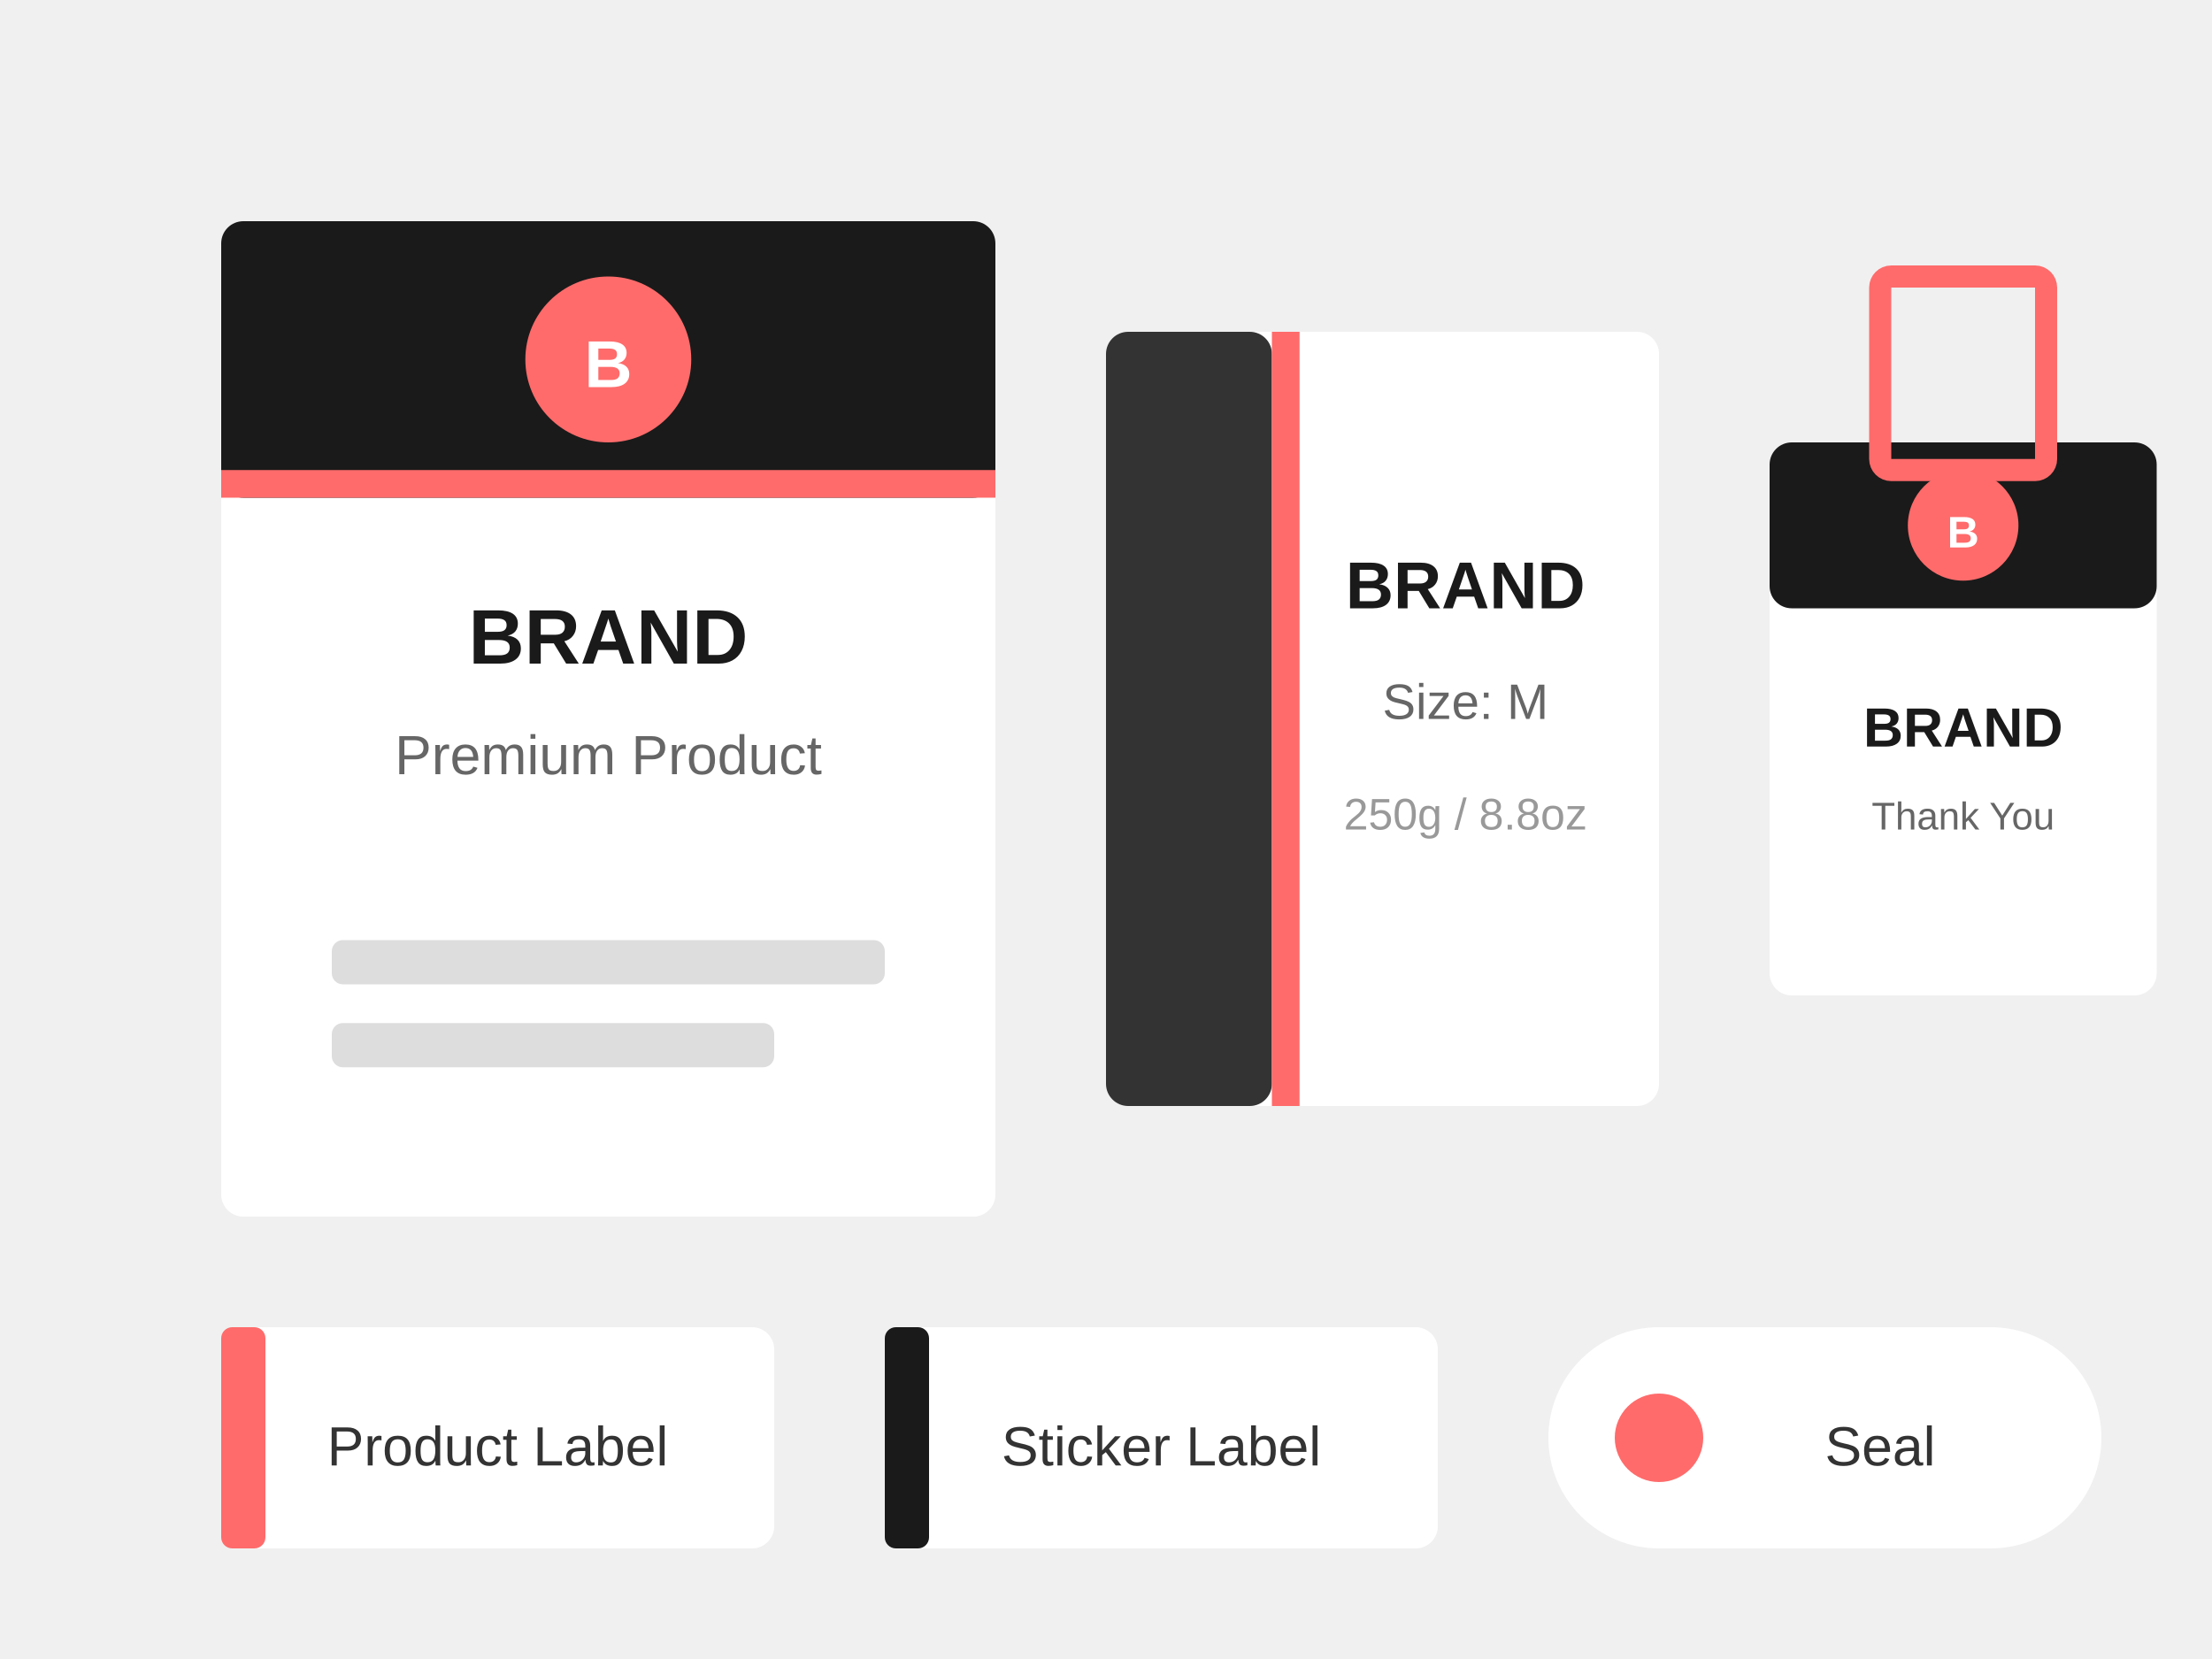
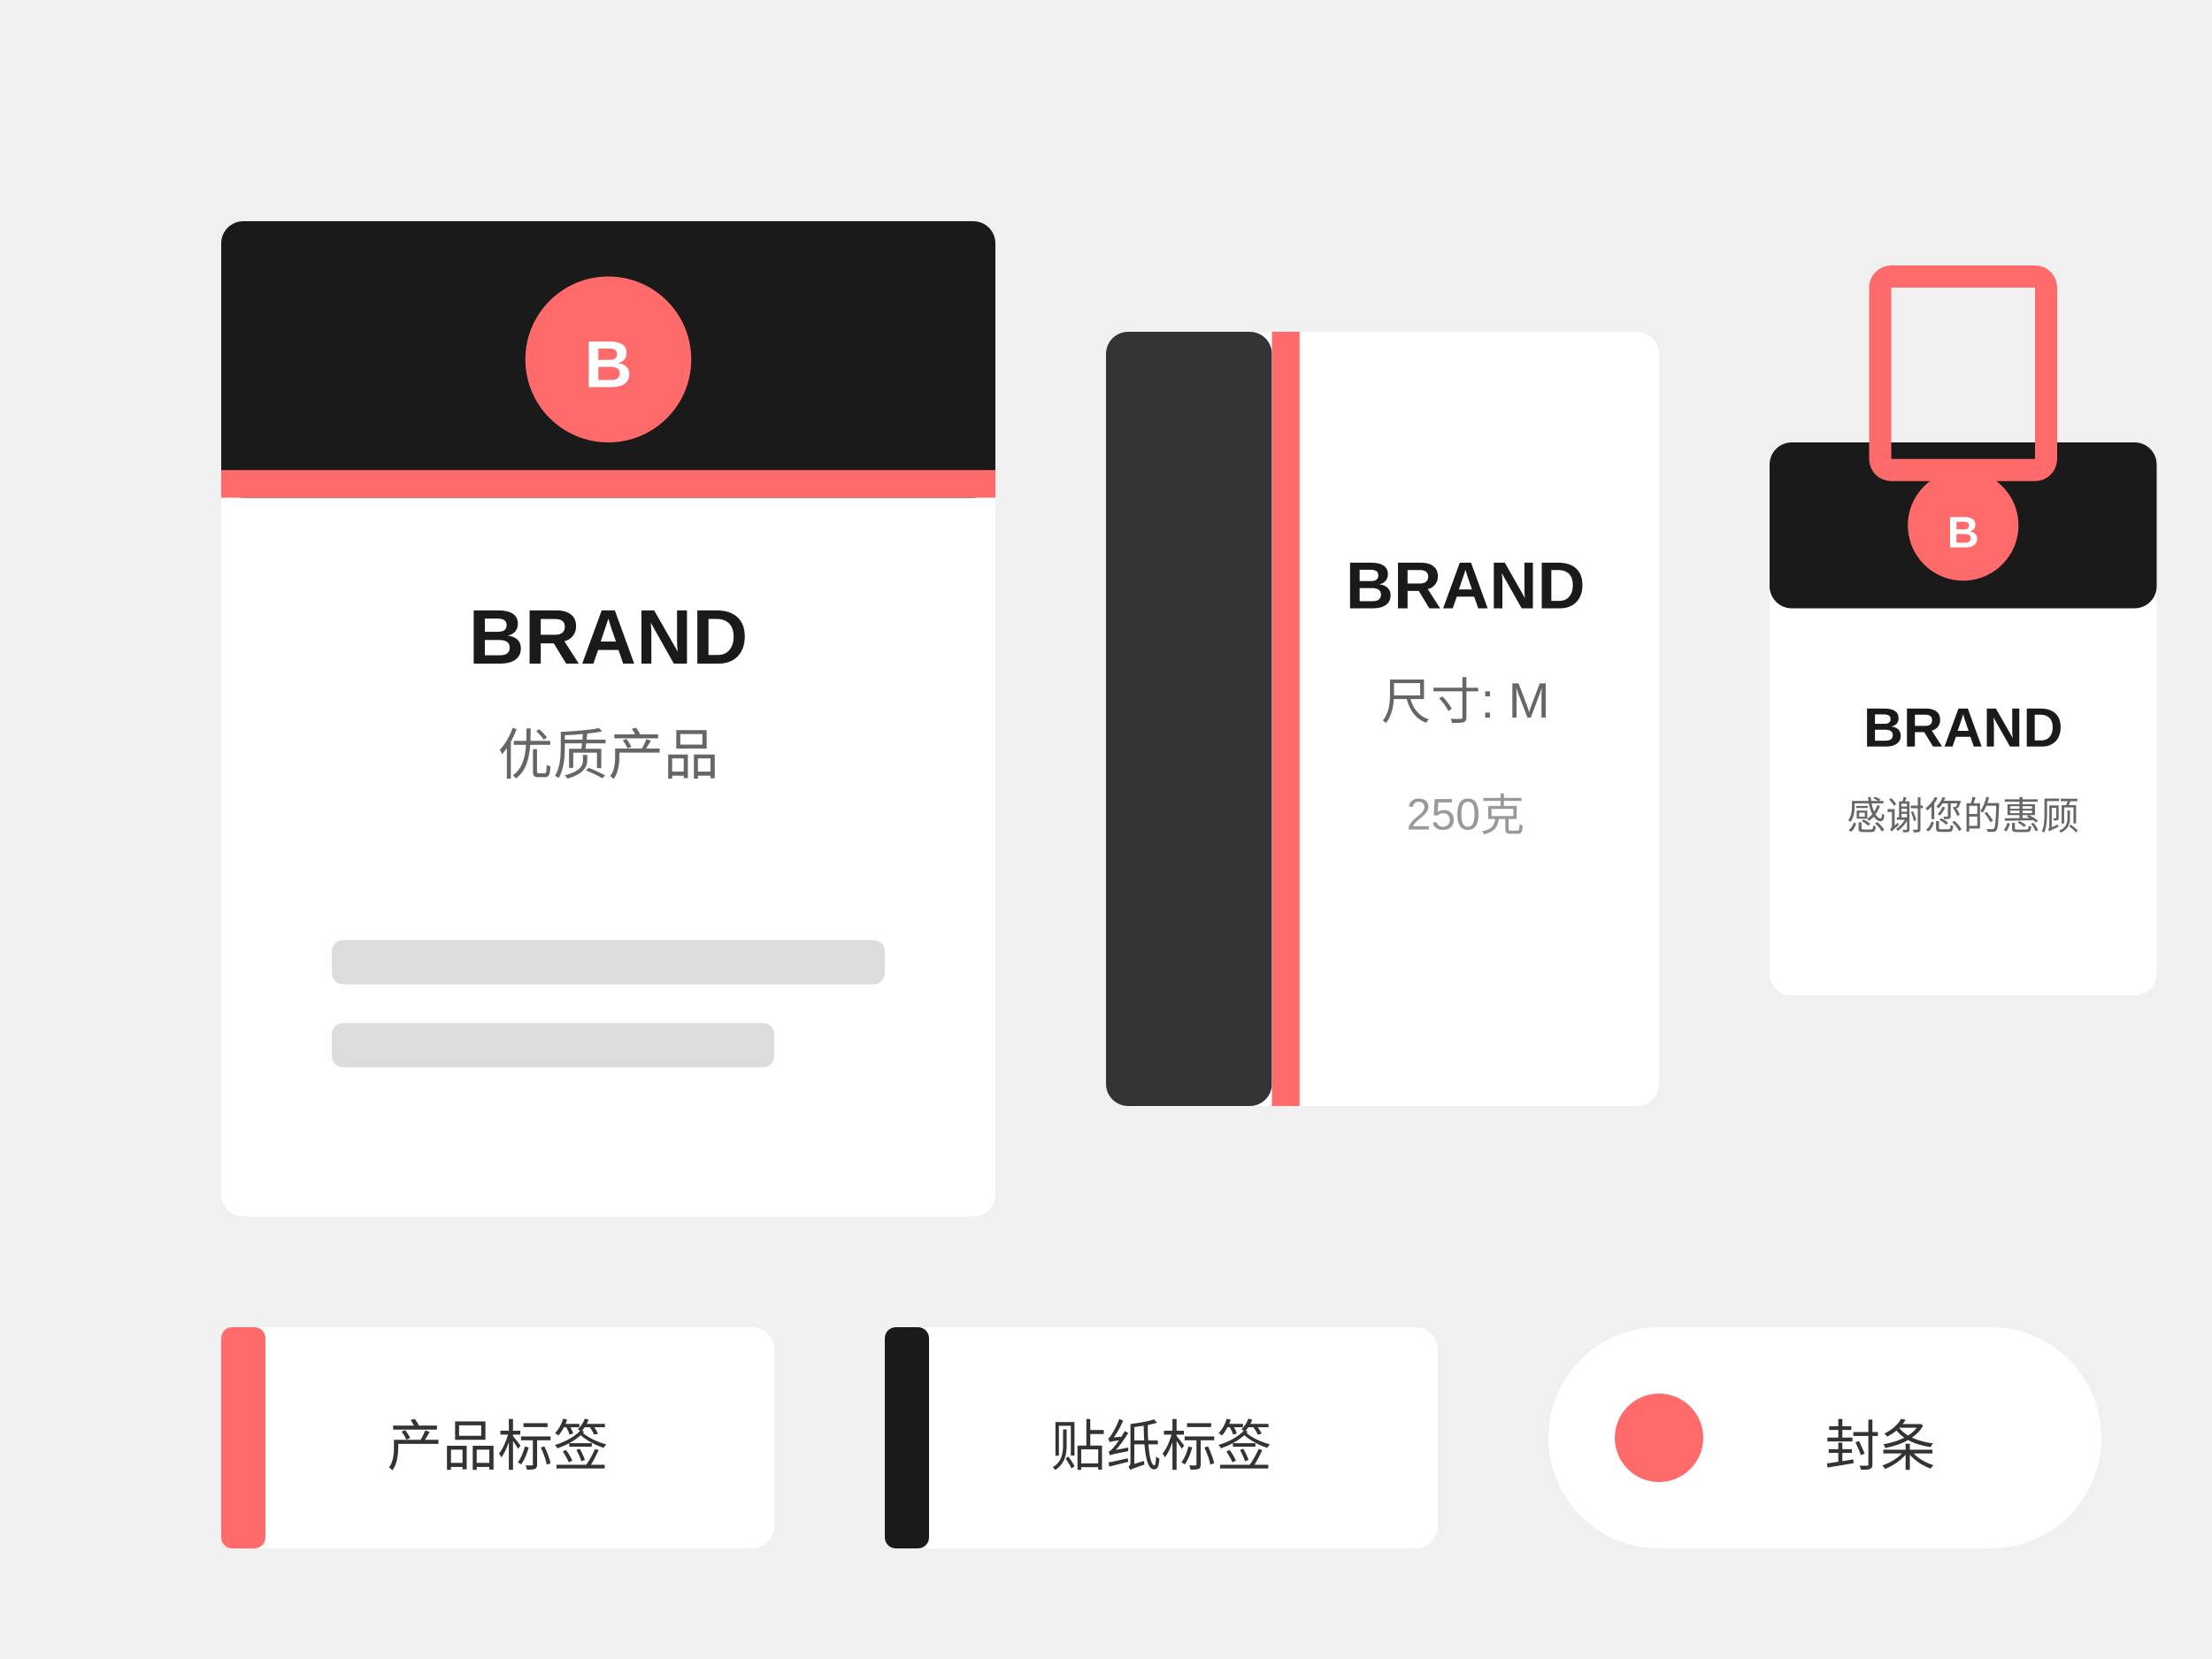
<svg xmlns="http://www.w3.org/2000/svg" viewBox="0 0 400 300">
  <rect id="background" class="background" width="400" height="300" fill="#f0f0f0" />
  <rect id="box-1" class="secondary" x="40" y="40" width="140" height="180" rx="4" fill="#ffffff" />
  <rect id="box-1-top" class="primary" x="40" y="40" width="140" height="50" rx="4" fill="#1a1a1a" />
  <rect id="box-1-stripe" class="accent" x="40" y="85" width="140" height="5" fill="#ff6b6b" />
  <circle id="box-1-logo" class="accent" cx="110" cy="65" r="15" fill="#ff6b6b" />
  <text id="box-1-logo-text" class="text" x="110" y="70" text-anchor="middle" font-family="Arial, sans-serif" font-size="12" font-weight="bold" fill="#ffffff" data-fixed-color="black">B</text>
  <text id="box-1-brand" class="text" x="110" y="120" text-anchor="middle" font-family="Arial, sans-serif" font-size="14" font-weight="bold" fill="#1a1a1a" data-fixed-color="black">BRAND</text>
-   <text id="box-1-product" class="secondary" x="110" y="140" text-anchor="middle" font-family="Arial, sans-serif" font-size="10" fill="#666666" data-fixed-color="black">Premium Product</text>
+   <text id="box-1-product" class="secondary" x="110" y="140" text-anchor="middle" font-family="Arial, sans-serif" font-size="10" fill="#666666" data-fixed-color="black">优质产品</text>
  <rect id="box-1-bottom-bar" class="primary" x="60" y="170" width="100" height="8" rx="2" fill="#dddddd" />
  <rect id="box-1-bottom-bar-2" class="primary" x="60" y="185" width="80" height="8" rx="2" fill="#dddddd" />
  <rect id="box-2" class="secondary" x="200" y="60" width="100" height="140" rx="4" fill="#ffffff" />
  <rect id="box-2-side" class="primary" x="200" y="60" width="30" height="140" rx="4" fill="#333333" />
  <rect id="box-2-stripe" class="accent" x="230" y="60" width="5" height="140" fill="#ff6b6b" />
  <text id="box-2-brand" class="text" x="265" y="110" text-anchor="middle" font-family="Arial, sans-serif" font-size="12" font-weight="bold" fill="#1a1a1a" data-fixed-color="black">BRAND</text>
-   <text id="box-2-size" class="secondary" x="265" y="130" text-anchor="middle" font-family="Arial, sans-serif" font-size="9" fill="#666666" data-fixed-color="black">Size: M</text>
-   <text id="box-2-weight" class="text" x="265" y="150" text-anchor="middle" font-family="Arial, sans-serif" font-size="8" fill="#999999" data-fixed-color="black">250g / 8.8oz</text>
+   <text id="box-2-size" class="secondary" x="265" y="130" text-anchor="middle" font-family="Arial, sans-serif" font-size="9" fill="#666666" data-fixed-color="black">尺寸: M</text>
+   <text id="box-2-weight" class="text" x="265" y="150" text-anchor="middle" font-family="Arial, sans-serif" font-size="8" fill="#999999" data-fixed-color="black">250克</text>
  <rect id="bag" class="secondary" x="320" y="80" width="70" height="100" rx="4" fill="#ffffff" />
  <rect id="bag-top" class="primary" x="320" y="80" width="70" height="30" rx="4" fill="#1a1a1a" />
  <rect id="bag-handle" class="accent" x="340" y="50" width="30" height="35" rx="2" fill="none" stroke="#ff6b6b" stroke-width="4" />
  <circle id="bag-logo" class="accent" cx="355" cy="95" r="10" fill="#ff6b6b" />
  <text id="bag-logo-text" class="text" x="355" y="99" text-anchor="middle" font-family="Arial, sans-serif" font-size="8" font-weight="bold" fill="#ffffff" data-fixed-color="black">B</text>
  <text id="bag-brand" class="text" x="355" y="135" text-anchor="middle" font-family="Arial, sans-serif" font-size="10" font-weight="bold" fill="#1a1a1a" data-fixed-color="black">BRAND</text>
-   <text id="bag-tagline" class="secondary" x="355" y="150" text-anchor="middle" font-family="Arial, sans-serif" font-size="7" fill="#666666" data-fixed-color="black">Thank You</text>
+   <text id="bag-tagline" class="secondary" x="355" y="150" text-anchor="middle" font-family="Arial, sans-serif" font-size="7" fill="#666666" data-fixed-color="black">感谢您的惠顾</text>
  <rect id="label-1" class="secondary" x="40" y="240" width="100" height="40" rx="4" fill="#ffffff" />
  <rect id="label-1-bar" class="accent" x="40" y="240" width="8" height="40" rx="2" fill="#ff6b6b" />
-   <text id="label-1-text" class="text" x="90" y="265" text-anchor="middle" font-family="Arial, sans-serif" font-size="10" fill="#333333" data-fixed-color="black">Product Label</text>
+   <text id="label-1-text" class="text" x="90" y="265" text-anchor="middle" font-family="Arial, sans-serif" font-size="10" fill="#333333" data-fixed-color="black">产品标签</text>
  <rect id="label-2" class="secondary" x="160" y="240" width="100" height="40" rx="4" fill="#ffffff" />
  <rect id="label-2-bar" class="primary" x="160" y="240" width="8" height="40" rx="2" fill="#1a1a1a" />
-   <text id="label-2-text" class="text" x="210" y="265" text-anchor="middle" font-family="Arial, sans-serif" font-size="10" fill="#333333" data-fixed-color="black">Sticker Label</text>
+   <text id="label-2-text" class="text" x="210" y="265" text-anchor="middle" font-family="Arial, sans-serif" font-size="10" fill="#333333" data-fixed-color="black">贴纸标签</text>
  <rect id="label-3" class="secondary" x="280" y="240" width="100" height="40" rx="20" fill="#ffffff" />
  <circle id="label-3-dot" class="accent" cx="300" cy="260" r="8" fill="#ff6b6b" />
-   <text id="label-3-text" class="text" x="340" y="265" text-anchor="middle" font-family="Arial, sans-serif" font-size="10" fill="#333333" data-fixed-color="black">Seal</text>
+   <text id="label-3-text" class="text" x="340" y="265" text-anchor="middle" font-family="Arial, sans-serif" font-size="10" fill="#333333" data-fixed-color="black">封条</text>
</svg>
